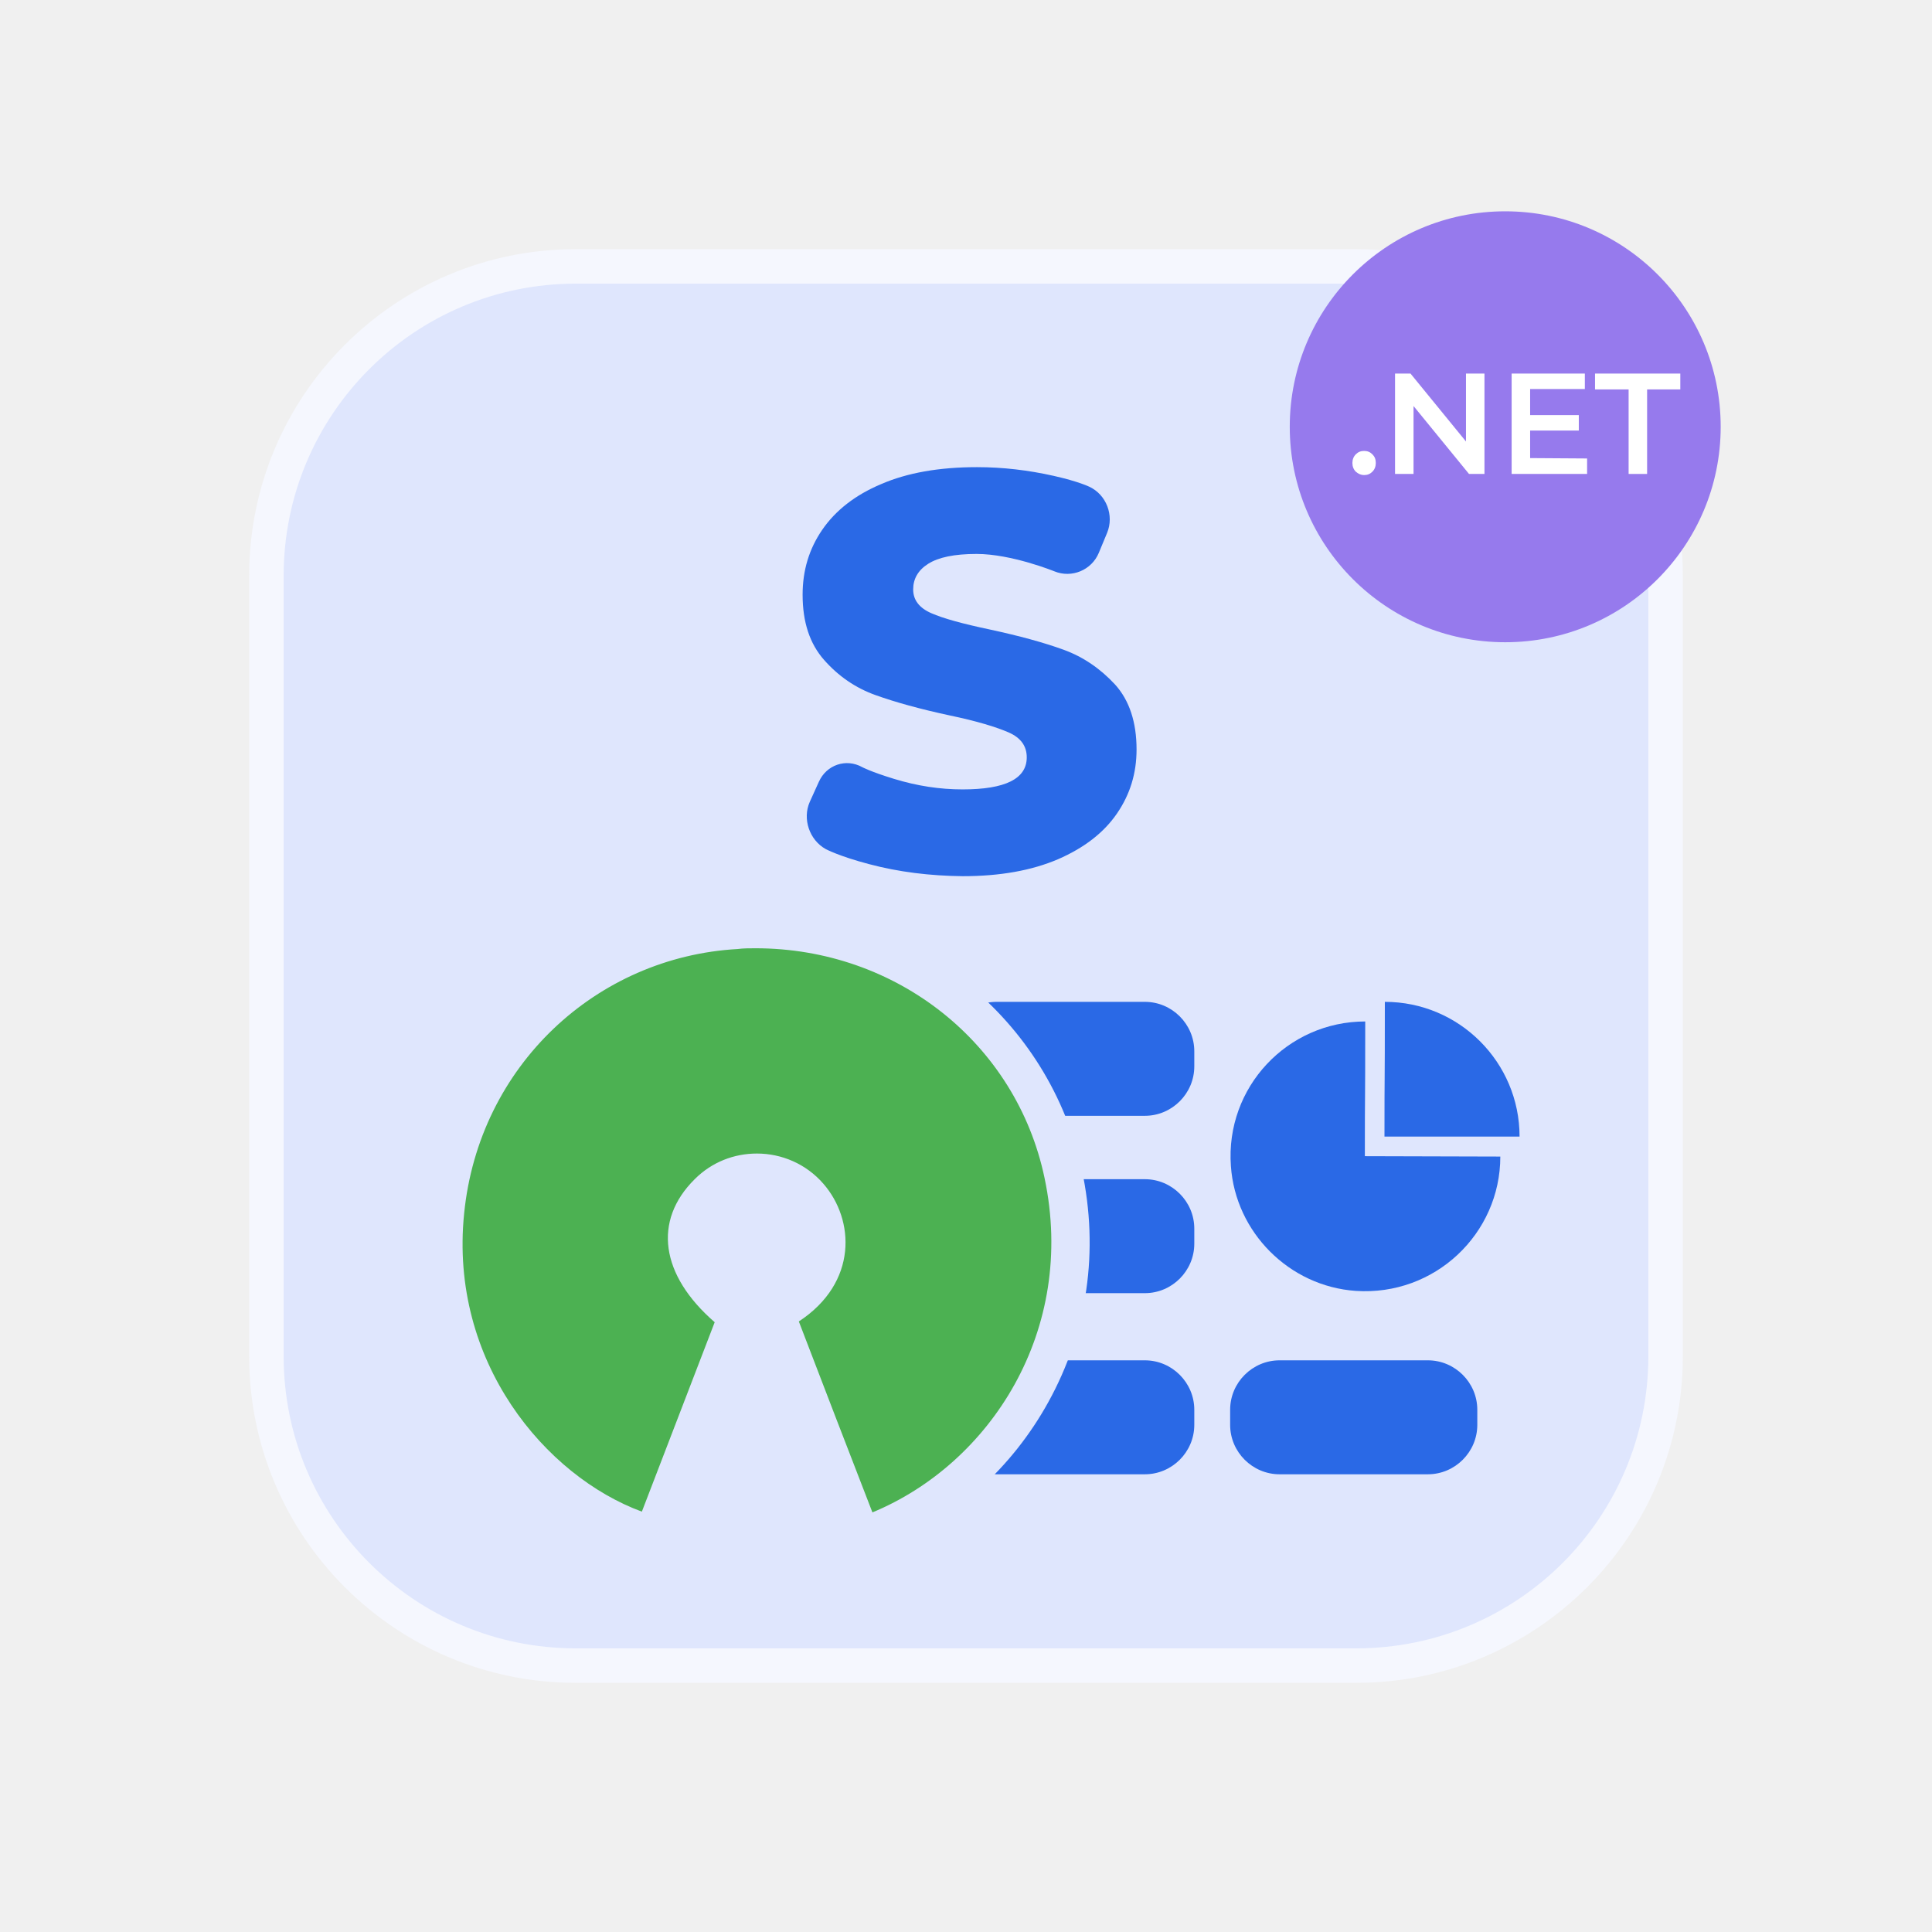
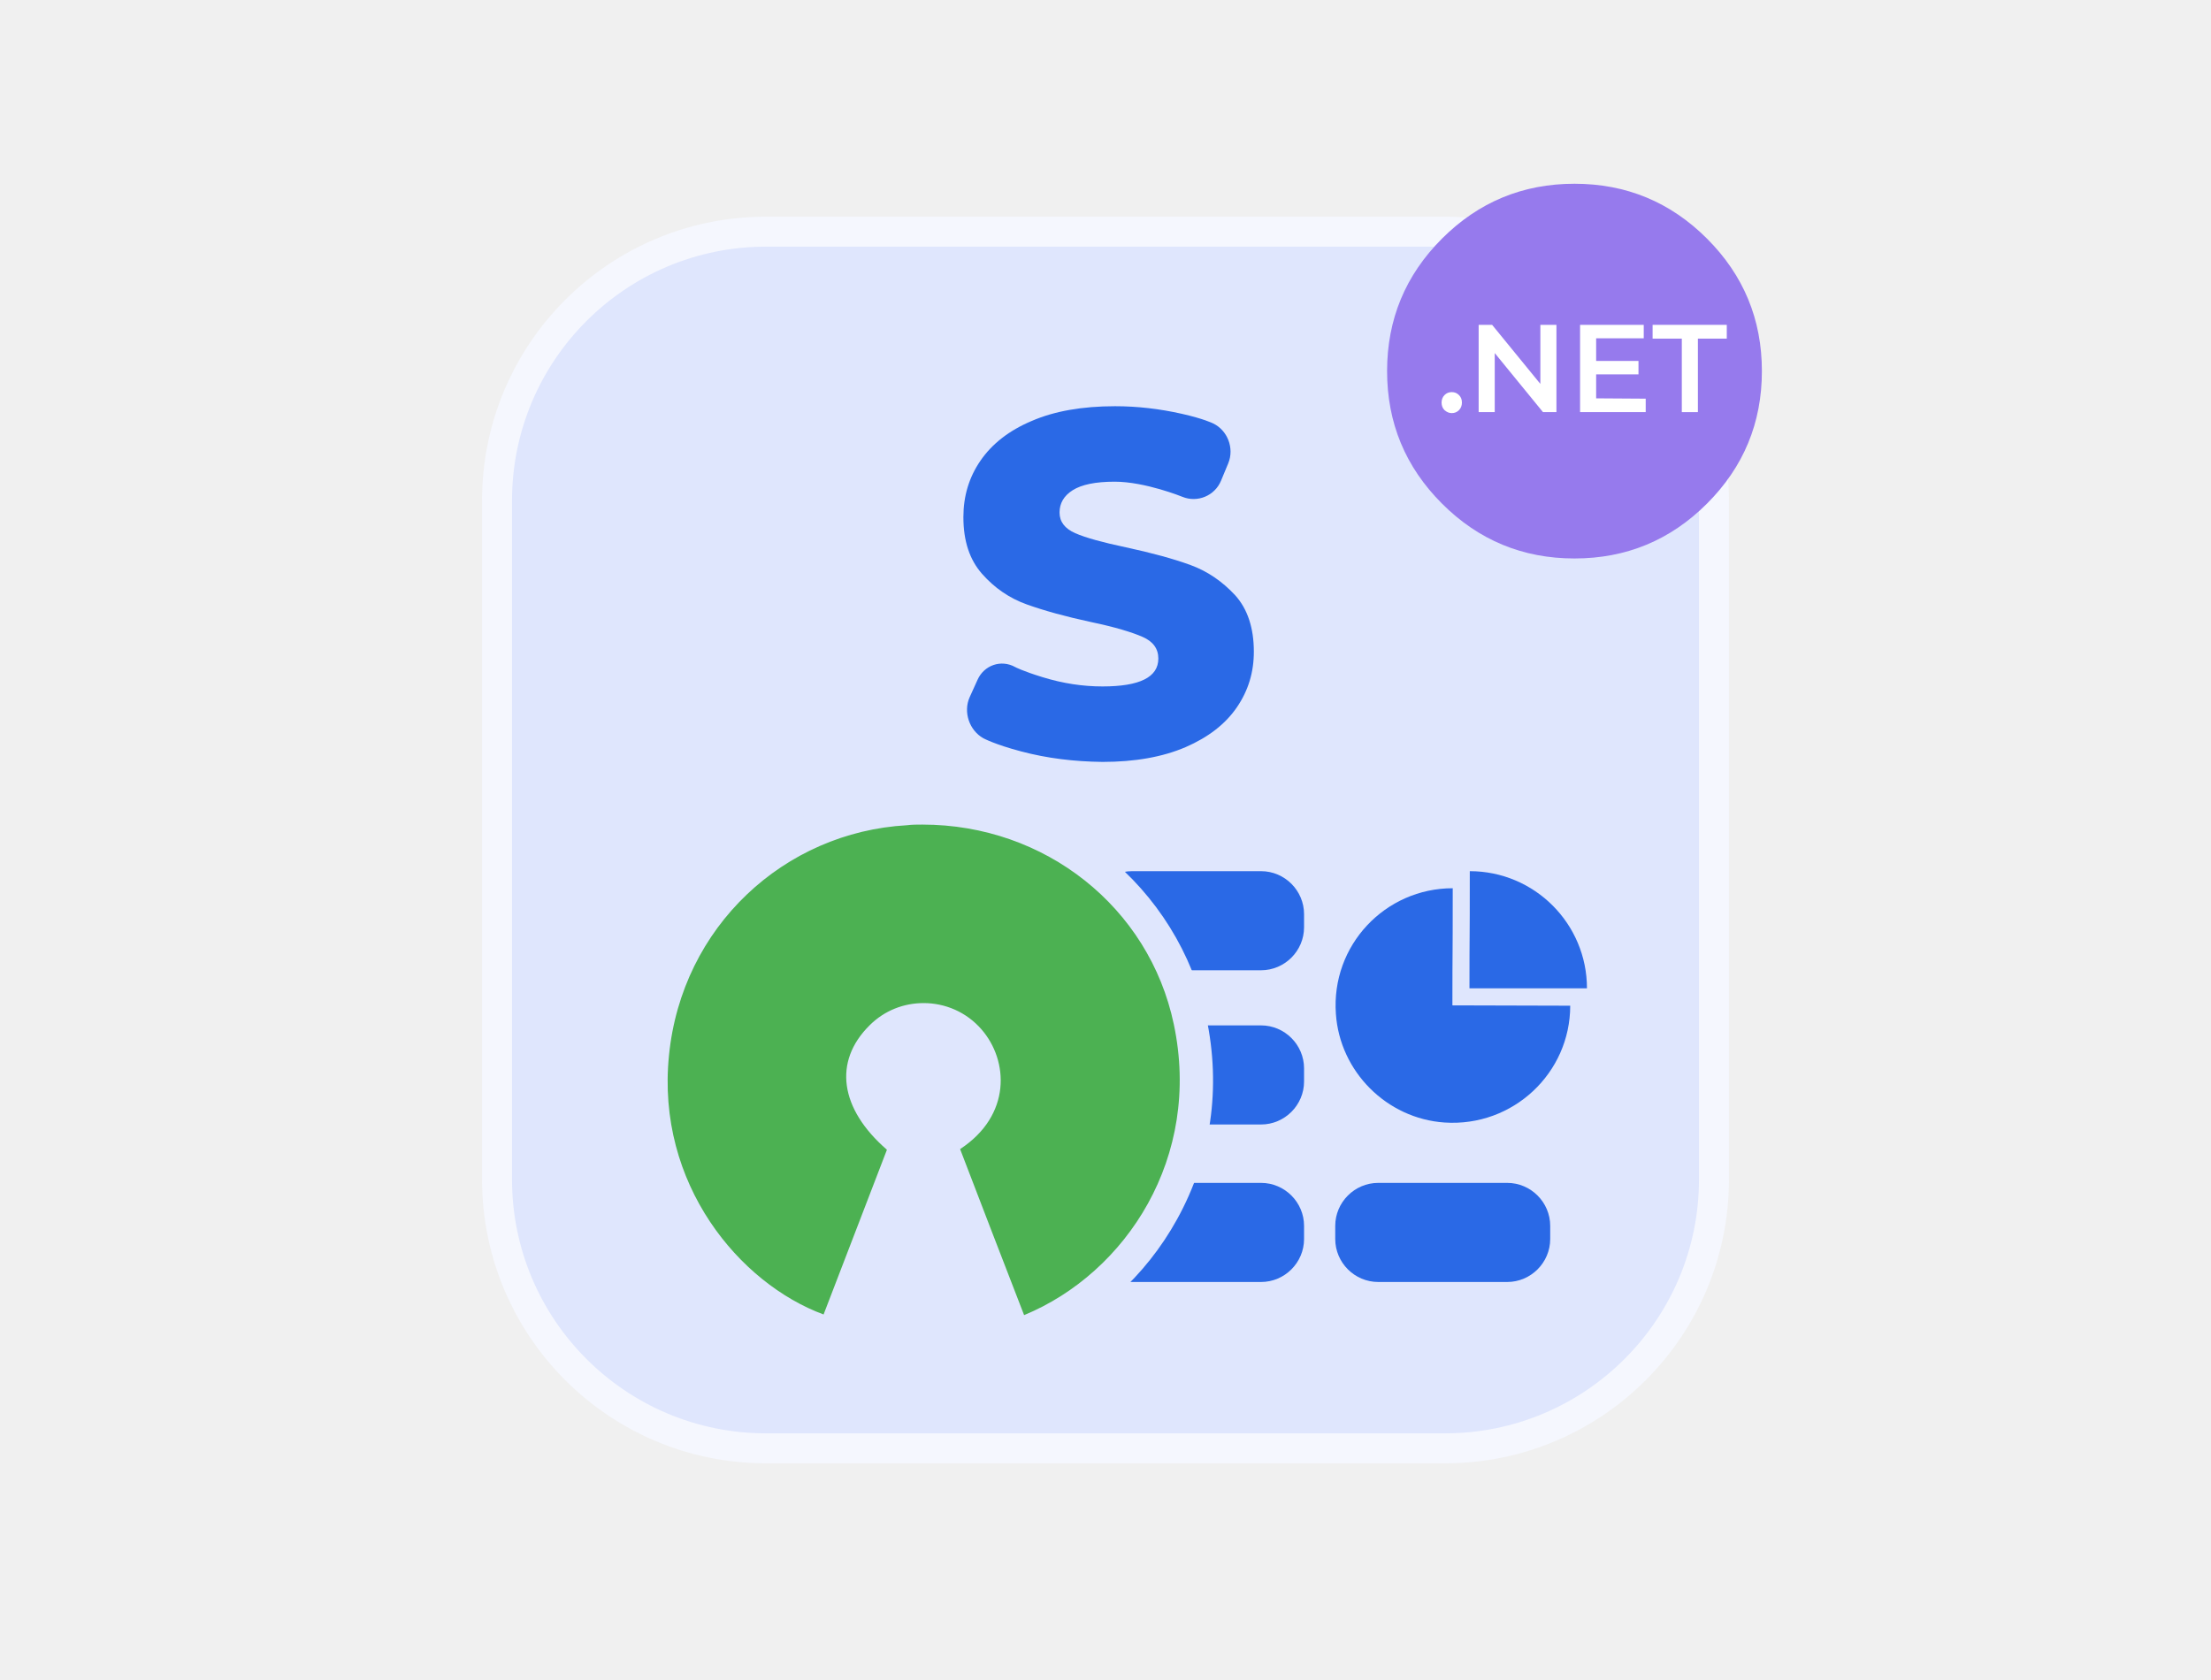
- <svg xmlns="http://www.w3.org/2000/svg" version="1.1" id="Layer_1" x="0px" y="0px" viewBox="0 0 512 512" style="enable-background:new 0 0 512 512;" xml:space="preserve">
-   <style type="text/css">
- 	.st0{fill:#DFE6FD;stroke:#F5F7FE;stroke-width:9.138;stroke-miterlimit:10;}
- 	.st1{fill:#2A69E6;}
- 	.st2{fill:#4CB152;}
- 	.st3{fill:#DFE6FD;}
- 	.st4{fill:#967AED;}
- 	.st5{fill:#FFFFFF;}
- </style>
-   <g>
+ <svg xmlns="http://www.w3.org/2000/svg" id="body_1" width="50" height="38">
+   <g transform="matrix(0.07421875 0 0 0.07421875 6 -0)">
    <g>
-       <g id="shape_2_">
-         <path class="st0" d="M359.4,441.4H152.6c-45.3,0-82-36.7-82-82V152.6c0-45.3,36.7-82,82-82h206.8c45.3,0,82,36.7,82,82v206.8     C441.4,404.7,404.7,441.4,359.4,441.4z" />
+       <g>
        <g>
+           <path d="M359.4 441.4L152.6 441.4C 107.3 441.4 70.6 404.7 70.6 359.4L70.6 359.4L70.6 152.6C 70.6 107.3 107.3 70.6 152.6 70.6L152.6 70.6L359.4 70.6C 404.7 70.6 441.4 107.3 441.4 152.6L441.4 152.6L441.4 359.4C 441.4 404.7 404.7 441.4 359.4 441.4z" stroke="#F5F7FE" stroke-width="9.138" fill="#DFE6FD" fill-rule="nonzero" />
          <g>
-             <path class="st1" d="M303.4,295.7h-39.3c-7.2,0-13.1-5.9-13.1-13.1v-4c0-7.2,5.9-13.1,13.1-13.1h39.3c7.2,0,13.1,5.9,13.1,13.1       v4C316.5,289.8,310.6,295.7,303.4,295.7z" />
-             <path class="st1" d="M303.4,342.7h-39.3c-7.2,0-13.1-5.9-13.1-13.1v-4c0-7.2,5.9-13.1,13.1-13.1h39.3c7.2,0,13.1,5.9,13.1,13.1       v4C316.5,336.8,310.6,342.7,303.4,342.7z" />
-             <path class="st1" d="M378.4,390.7h-39.3c-7.2,0-13.1-5.9-13.1-13.1v-4c0-7.2,5.9-13.1,13.1-13.1h39.3c7.2,0,13.1,5.9,13.1,13.1       v4C391.5,384.8,385.6,390.7,378.4,390.7z" />
-             <path class="st1" d="M303.4,390.7h-39.3c-7.2,0-13.1-5.9-13.1-13.1v-4c0-7.2,5.9-13.1,13.1-13.1h39.3c7.2,0,13.1,5.9,13.1,13.1       v4C316.5,384.8,310.6,390.7,303.4,390.7z" />
-           </g>
-           <g id="vZczqv_1_">
+             <g>
+               <path d="M303.4 295.7L264.1 295.7C 256.9 295.7 251 289.8 251 282.6L251 282.6L251 278.6C 251 271.4 256.9 265.5 264.1 265.5L264.1 265.5L303.4 265.5C 310.6 265.5 316.5 271.4 316.5 278.6L316.5 278.6L316.5 282.6C 316.5 289.8 310.6 295.7 303.4 295.7z" stroke="none" fill="#2A69E6" fill-rule="nonzero" />
+               <path d="M303.4 342.7L264.1 342.7C 256.9 342.7 251 336.8 251 329.6L251 329.6L251 325.6C 251 318.4 256.9 312.5 264.1 312.5L264.1 312.5L303.4 312.5C 310.6 312.5 316.5 318.4 316.5 325.6L316.5 325.6L316.5 329.6C 316.5 336.8 310.6 342.7 303.4 342.7z" stroke="none" fill="#2A69E6" fill-rule="nonzero" />
+               <path d="M378.4 390.7L339.1 390.7C 331.9 390.7 326 384.8 326 377.6L326 377.6L326 373.6C 326 366.4 331.9 360.5 339.1 360.5L339.1 360.5L378.4 360.5C 385.6 360.5 391.5 366.4 391.5 373.6L391.5 373.6L391.5 377.6C 391.5 384.8 385.6 390.7 378.4 390.7z" stroke="none" fill="#2A69E6" fill-rule="nonzero" />
+               <path d="M303.4 390.7L264.1 390.7C 256.9 390.7 251 384.8 251 377.6L251 377.6L251 373.6C 251 366.4 256.9 360.5 264.1 360.5L264.1 360.5L303.4 360.5C 310.6 360.5 316.5 366.4 316.5 373.6L316.5 373.6L316.5 377.6C 316.5 384.8 310.6 390.7 303.4 390.7z" stroke="none" fill="#2A69E6" fill-rule="nonzero" />
+             </g>
            <g>
              <g>
-                 <path class="st2" d="M205.6,348.1l3.4-2.2c5.7-3.8,9.2-8.8,9.9-14.4c0.7-5.2-1-10.6-4.5-14.6s-8.5-6.3-13.9-6.3         c-4.9,0-9.5,1.9-13,5.3c-3.9,3.9-5.8,8.1-5.6,12.6c0.2,5.9,3.9,12.1,10.7,18l2.7,2.3L173,407l-4.6-1.7         c-14.3-5.3-27.8-16.3-37-30.2c-10.7-16-15.3-34.7-13.3-54c4.1-40.9,36.6-72.3,77.1-74.6c1.7-0.1,3.4-0.1,5-0.1         c19.2,0,37.9,6.4,52.6,18.1s25,28.3,28.9,46.6c9.6,44.8-17.2,81.4-48.5,94.4l-4.7,2L205.6,348.1z" />
-                 <path class="st3" d="M200.2,251.3c37.4,0,69.1,25.2,76.6,60.8c8.6,40.5-14.4,75.8-45.6,88.7c-6.5-16.8-13-33.6-19.5-50.6         c15.7-10.3,14.8-27,6.5-36.5c-4.6-5.3-11.1-8-17.6-8c-6,0-11.9,2.2-16.5,6.8c-11.1,11-9.1,25.4,5.3,37.9         c-6.4,16.7-12.9,33.5-19.3,50.2c-25.5-9.4-51.1-39.7-47.1-79c3.9-39.2,35.1-68,72.5-70.1C197,251.3,198.6,251.3,200.2,251.3          M200.2,241.3c-1.8,0-3.5,0.1-5.3,0.2c-43.1,2.4-77.5,35.7-81.8,79.1c-2.1,20.5,2.8,40.3,14.1,57.3         c9.8,14.8,24.2,26.5,39.5,32.1l9.3,3.4l3.5-9.2l10.7-27.8l8.6-22.4l1.9-4.9l1.8,4.6l10.4,27l9.1,23.6l3.7,9.6l9.5-3.9         c17.9-7.4,33-21,42.6-38.4c10.4-18.8,13.5-40.1,8.9-61.6c-4.2-19.5-15.1-37-30.7-49.5C240.3,248.1,220.5,241.3,200.2,241.3         L200.2,241.3z M199.8,346l-3.8-3.3c-5.6-4.9-8.8-10-9-14.4c-0.1-3.1,1.3-6,4.2-8.9c2.5-2.5,5.9-3.9,9.4-3.9         c3.9,0,7.6,1.7,10.1,4.6c2.6,2.9,3.8,6.9,3.3,10.6c-0.6,4.2-3.2,7.9-7.7,10.9L199.8,346L199.8,346z" />
+                 <g>
+                   <path d="M205.6 348.1L209 345.9C 214.7 342.1 218.2 337.1 218.9 331.5C 219.6 326.3 217.9 320.9 214.4 316.9C 210.9 312.9 205.9 310.6 200.5 310.6C 195.6 310.6 191 312.5 187.5 315.9C 183.6 319.8 181.7 324 181.9 328.5C 182.1 334.4 185.8 340.6 192.6 346.5L192.6 346.5L195.3 348.8L173 407L168.4 405.3C 154.1 400 140.6 389 131.4 375.1C 120.7 359.1 116.1 340.4 118.1 321.1C 122.2 280.2 154.7 248.8 195.2 246.5C 196.9 246.4 198.6 246.4 200.2 246.4C 219.4 246.4 238.1 252.8 252.8 264.5C 267.5 276.2 277.8 292.8 281.7 311.1C 291.3 355.9 264.5 392.5 233.2 405.5L233.2 405.5L228.5 407.5L205.6 348.1z" stroke="none" fill="#4CB152" fill-rule="nonzero" />
+                   <path d="M200.2 251.3C 237.6 251.3 269.3 276.5 276.8 312.1C 285.4 352.6 262.4 387.9 231.2 400.8C 224.7 384 218.2 367.2 211.7 350.2C 227.4 339.9 226.5 323.2 218.2 313.7C 213.6 308.4 207.1 305.7 200.6 305.7C 194.6 305.7 188.7 307.9 184.1 312.5C 173 323.5 175 337.9 189.4 350.4C 183 367.1 176.5 383.9 170.1 400.6C 144.6 391.2 119 360.9 123 321.6C 126.9 282.4 158.1 253.6 195.5 251.5C 197 251.3 198.6 251.3 200.2 251.3zM200.2 241.3C 198.4 241.3 196.7 241.4 194.9 241.5C 151.8 243.9 117.4 277.2 113.1 320.6C 111 341.1 115.9 360.9 127.2 377.9C 137 392.7 151.4 404.4 166.7 410L166.7 410L176 413.4L179.5 404.2L190.2 376.4L198.8 354L200.7 349.1L202.5 353.7L212.9 380.7L222 404.3L225.7 413.9L235.2 410C 253.1 402.6 268.2 389 277.8 371.6C 288.2 352.8 291.3 331.5 286.7 310C 282.5 290.5 271.6 273 256 260.5C 240.3 248.1 220.5 241.3 200.2 241.3zM199.8 346L196 342.7C 190.4 337.8 187.2 332.7 187 328.3C 186.9 325.2 188.3 322.3 191.2 319.4C 193.7 316.9 197.1 315.5 200.6 315.5C 204.5 315.5 208.2 317.2 210.7 320.1C 213.3 323 214.5 327 214 330.7C 213.4 334.9 210.8 338.6 206.3 341.6L206.3 341.6L199.8 346z" stroke="none" fill="#DFE6FD" fill-rule="nonzero" />
+                 </g>
              </g>
            </g>
          </g>
        </g>
      </g>
+       <path d="M366.9 301.2C 366.9 281.5 367 290.8 367 265.5C 386.7 265.5 402.7 281.5 402.7 301.2" stroke="none" fill="#2A69E6" fill-rule="nonzero" />
+       <path d="M361.7 306.4C 361.7 286.7 361.8 296 361.8 270.7C 341.2 270.7 324.7 288.1 326.2 309C 327.4 326.6 341.7 340.9 359.3 342.1C 380.2 343.5 397.6 327 397.6 306.5L397.6 306.5L361.7 306.4z" stroke="none" fill="#2A69E6" fill-rule="nonzero" />
+       <g>
+         <g>
+           <path d="M230.3 229C 222.3 226.9 218.8 225 218.8 225C 214.5 222.6 212.6 217 214.6 212.5L214.6 212.5L217 207.2C 219 202.7 224.2 200.9 228.5 203.3C 228.5 203.3 230.7 204.5 236.9 206.4C 243.1 208.3 249.1 209.2 255.1 209.2C 266.4 209.2 272.1 206.4 272.1 200.7C 272.1 197.7 270.5 195.5 267.3 194.1C 264.1 192.7 258.9 191.1 251.7 189.6C 243.8 187.9 237.3 186.1 232 184.2C 226.7 182.3 222.2 179.2 218.4 174.9C 214.6 170.6 212.7 164.9 212.7 157.6C 212.7 151.2 214.4 145.5 217.9 140.4C 221.4 135.3 226.6 131.2 233.5 128.3C 240.4 125.3 248.9 123.8 258.9 123.8C 265.8 123.8 272.5 124.6 279.2 126.1C 285.9 127.6 288.7 129 288.7 129C 293.2 131.1 295.3 136.6 293.4 141.2L293.4 141.2L291.2 146.5C 289.3 151.1 284 153.3 279.4 151.4C 279.4 151.4 268.1 146.8 258.8 146.8C 252.9 146.8 248.7 147.7 246 149.4C 243.3 151.1 242 153.4 242 156.2C 242 159 243.6 161.1 246.8 162.5C 250 163.9 255.1 165.3 262.2 166.8C 270.1 168.5 276.7 170.3 281.9 172.2C 287.1 174.1 291.6 177.2 295.5 181.4C 299.3 185.6 301.2 191.4 301.2 198.6C 301.2 204.9 299.5 210.5 296 215.6C 292.5 220.7 287.3 224.7 280.4 227.7C 273.4 230.7 265 232.2 255.1 232.2C 246.4 232.1 238.2 231.1 230.3 229z" stroke="none" fill="#2A69E6" fill-rule="nonzero" />
+         </g>
+       </g>
    </g>
-     <path class="st1" d="M366.9,301.2c0-19.7,0.1-10.4,0.1-35.7c19.7,0,35.7,16,35.7,35.7" />
-     <path class="st1" d="M361.7,306.4c0-19.7,0.1-10.4,0.1-35.7c-20.6,0-37.1,17.4-35.6,38.3c1.2,17.6,15.5,31.9,33.1,33.1   c20.9,1.4,38.3-15.1,38.3-35.6L361.7,306.4z" />
    <g>
+       <path d="M456 113.1C 456 128.868 450.425 142.326 439.276 153.476C 428.126 164.625 414.668 170.2 398.9 170.2C 383.132 170.2 369.674 164.625 358.524 153.476C 347.375 142.326 341.8 128.868 341.8 113.1C 341.8 97.332 347.375 83.874 358.524 72.724C 369.674 61.575 383.132 56 398.9 56C 414.668 56 428.126 61.575 439.276 72.724C 450.425 83.874 456 97.332 456 113.1C 456 113.764 455.988 114.429 455.965 115.093" stroke="none" fill="#967AED" fill-rule="nonzero" />
      <g>
-         <path class="st1" d="M230.3,229c-8-2.1-11.5-4-11.5-4c-4.3-2.4-6.2-8-4.2-12.5l2.4-5.3c2-4.5,7.2-6.3,11.5-3.9     c0,0,2.2,1.2,8.4,3.1c6.2,1.9,12.2,2.8,18.2,2.8c11.3,0,17-2.8,17-8.5c0-3-1.6-5.2-4.8-6.6c-3.2-1.4-8.4-3-15.6-4.5     c-7.9-1.7-14.4-3.5-19.7-5.4s-9.8-5-13.6-9.3s-5.7-10-5.7-17.3c0-6.4,1.7-12.1,5.2-17.2c3.5-5.1,8.7-9.2,15.6-12.1     c6.9-3,15.4-4.5,25.4-4.5c6.9,0,13.6,0.8,20.3,2.3c6.7,1.5,9.5,2.9,9.5,2.9c4.5,2.1,6.6,7.6,4.7,12.2l-2.2,5.3     c-1.9,4.6-7.2,6.8-11.8,4.9c0,0-11.3-4.6-20.6-4.6c-5.9,0-10.1,0.9-12.8,2.6c-2.7,1.7-4,4-4,6.8s1.6,4.9,4.8,6.3     c3.2,1.4,8.3,2.8,15.4,4.3c7.9,1.7,14.5,3.5,19.7,5.4s9.7,5,13.6,9.2c3.8,4.2,5.7,10,5.7,17.2c0,6.3-1.7,11.9-5.2,17     s-8.7,9.1-15.6,12.1c-7,3-15.4,4.5-25.3,4.5C246.4,232.1,238.2,231.1,230.3,229z" />
+         <path d="M359.3 125C 358.7 124.4 358.4 123.6 358.4 122.7C 358.4 121.8 358.7 121 359.3 120.4C 359.9 119.8 360.6 119.5 361.5 119.5C 362.4 119.5 363.1 119.8 363.7 120.4C 364.3 121 364.6 121.7 364.6 122.7C 364.6 123.6 364.3 124.4 363.7 125C 363.1 125.6 362.4 125.9 361.5 125.9C 360.7 125.9 360 125.6 359.3 125z" stroke="none" fill="#FFFFFF" fill-rule="nonzero" />
+         <path d="M393.4 99L393.4 125.6L389.3 125.6L374.6 107.6L374.6 125.6L369.7 125.6L369.7 99L373.8 99L388.5 117L388.5 99L393.4 99z" stroke="none" fill="#FFFFFF" fill-rule="nonzero" />
+         <path d="M420.6 121.5L420.6 125.6L400.6 125.6L400.6 99L420 99L420 103.1L405.5 103.1L405.5 110L418.4 110L418.4 114.1L405.5 114.1L405.5 121.4L420.6 121.5z" stroke="none" fill="#FFFFFF" fill-rule="nonzero" />
+         <path d="M431.5 103.2L422.7 103.2L422.7 99L445.3 99L445.3 103.2L436.5 103.2L436.5 125.6L431.6 125.6L431.6 103.2L431.5 103.2z" stroke="none" fill="#FFFFFF" fill-rule="nonzero" />
      </g>
    </g>
  </g>
-   <g id="net">
-     <circle class="st4" cx="398.9" cy="113.1" r="57.1" />
-     <g>
-       <path class="st5" d="M359.3,125c-0.6-0.6-0.9-1.4-0.9-2.3s0.3-1.7,0.9-2.3c0.6-0.6,1.3-0.9,2.2-0.9c0.9,0,1.6,0.3,2.2,0.9    s0.9,1.3,0.9,2.3c0,0.9-0.3,1.7-0.9,2.3c-0.6,0.6-1.3,0.9-2.2,0.9C360.7,125.9,360,125.6,359.3,125z" />
-       <path class="st5" d="M393.4,99v26.6h-4.1l-14.7-18v18h-4.9V99h4.1l14.7,18V99H393.4z" />
-       <path class="st5" d="M420.6,121.5v4.1h-20V99H420v4.1h-14.5v6.9h12.9v4.1h-12.9v7.3L420.6,121.5L420.6,121.5z" />
-       <path class="st5" d="M431.5,103.2h-8.8V99h22.6v4.2h-8.8v22.4h-4.9v-22.4H431.5z" />
-     </g>
-   </g>
</svg>
